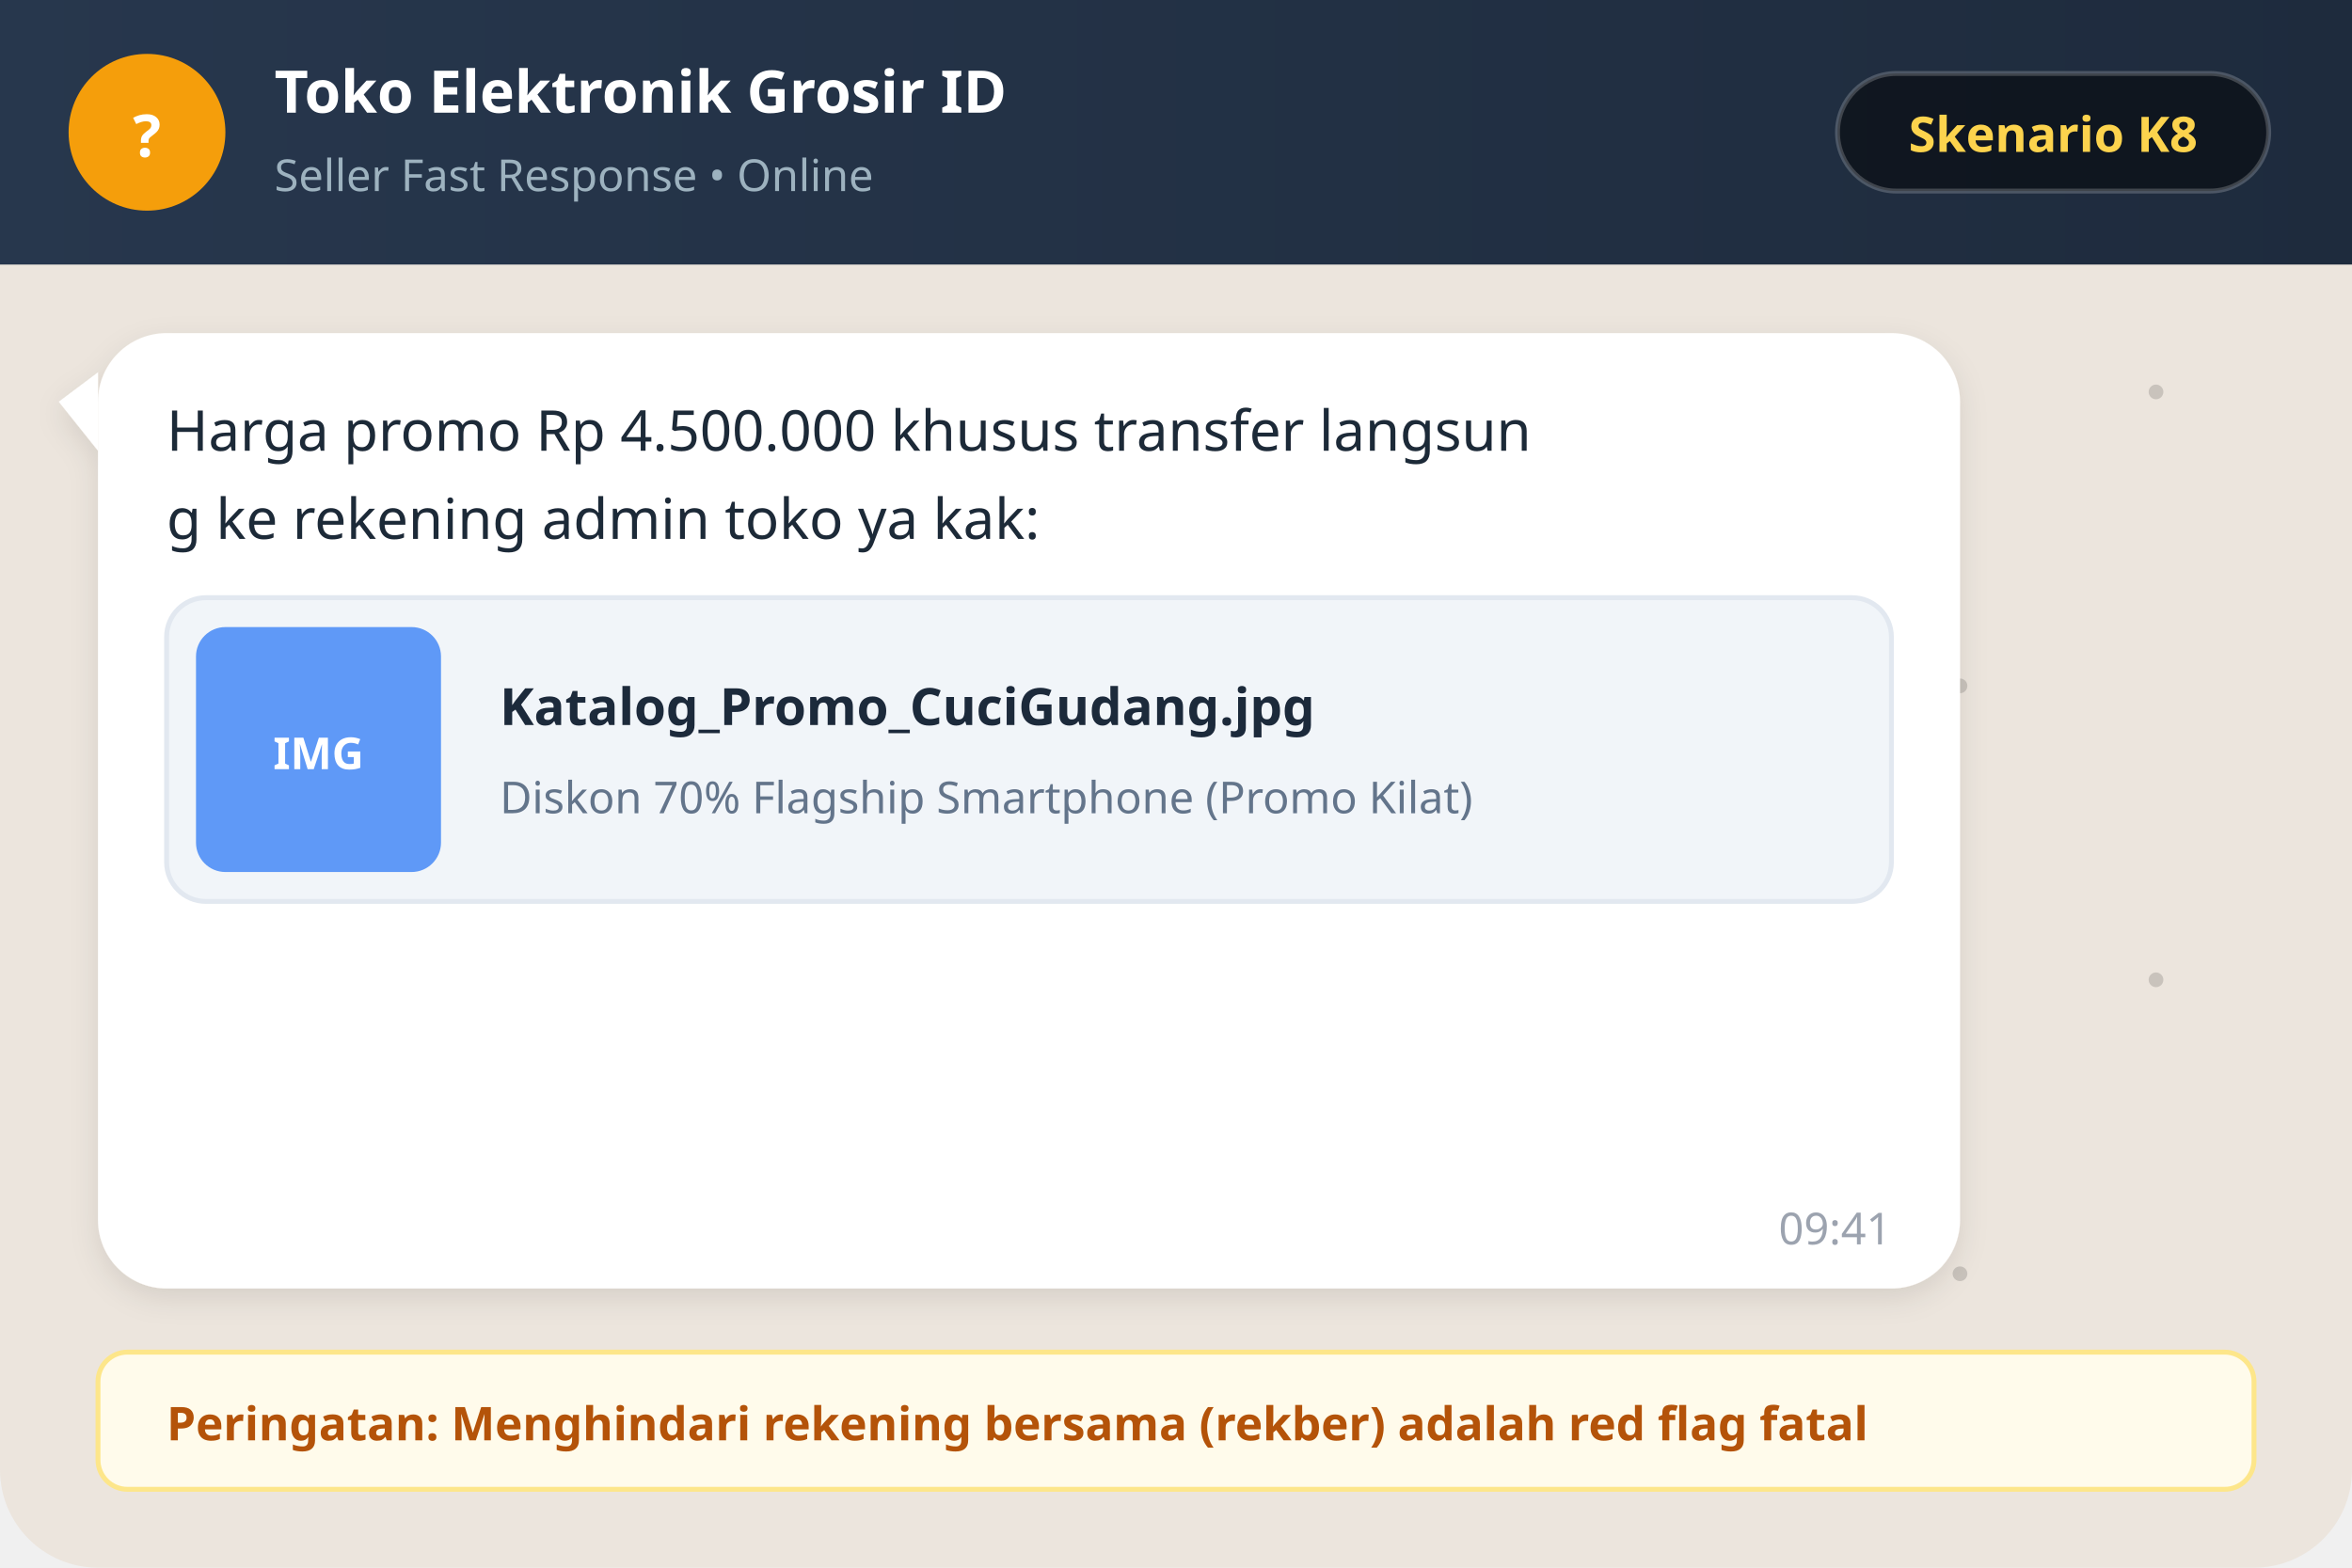
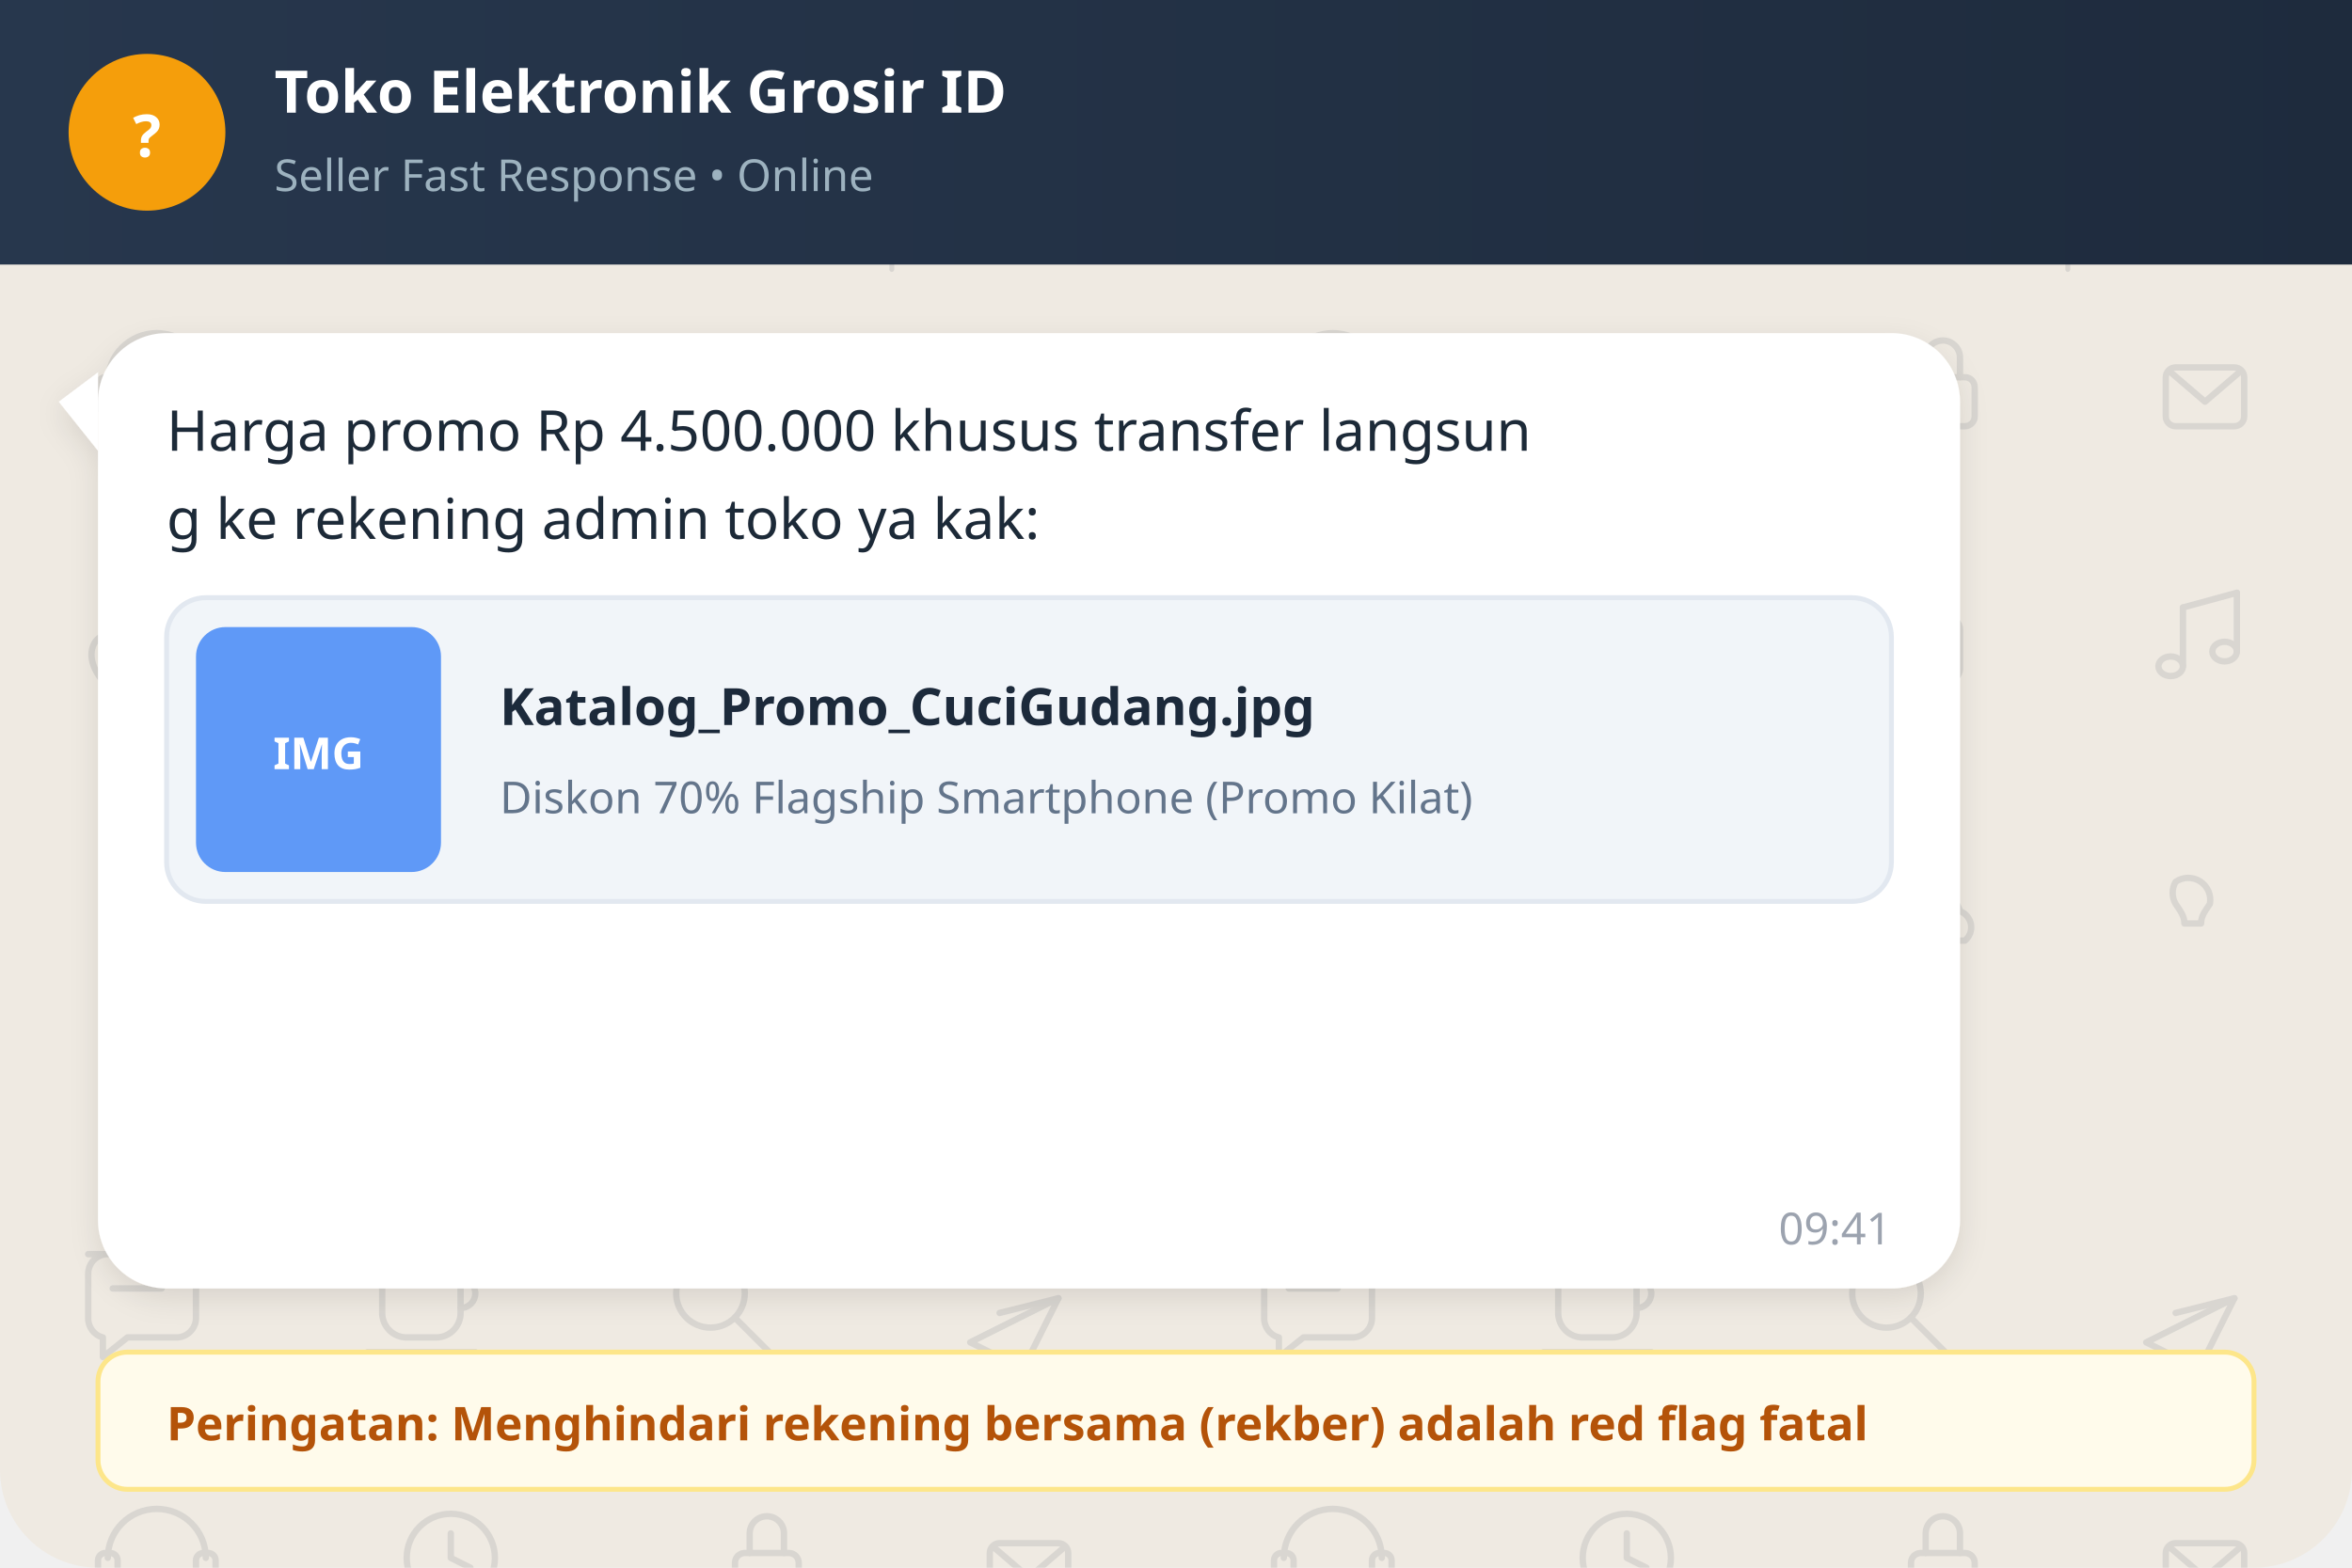
<svg xmlns="http://www.w3.org/2000/svg" viewBox="0 0 480 320" width="100%" height="100%">
  <defs>
    <linearGradient id="headerGrad" x1="0" y1="0" x2="1" y2="0">
      <stop offset="0%" stop-color="#27374D" />
      <stop offset="100%" stop-color="#1E2B3D" />
    </linearGradient>
    <filter id="shadow" x="-5%" y="-5%" width="110%" height="110%">
      <feDropShadow dx="0" dy="2" stdDeviation="3" flood-opacity="0.1" />
    </filter>
+     <pattern id="chatDoodle" width="240" height="240" patternUnits="userSpaceOnUse">
+       <g fill="none" stroke="#27374D" stroke-width="1.3" stroke-linecap="round" stroke-linejoin="round" opacity="0.11">
+         <path d="M 18 16 h 18 a 4 4 0 0 1 4 4 v 9 a 4 4 0 0 1 -4 4 h -10 l -5 4 v -4 a 4 4 0 0 1 -3 -4 v -9 a 4 4 0 0 1 4 -4 z" />
+         <line x1="23" y1="23" x2="33" y2="23" />
+         <path d="M 78 18 h 16 v 10 a 5 5 0 0 1 -5 5 h -6 a 5 5 0 0 1 -5 -5 z" />
+         <path d="M 94 21 a 3 3 0 0 1 3 3 a 3 3 0 0 1 -3 3" />
+         <line x1="75" y1="36" x2="97" y2="36" />
+         <circle cx="145" cy="24" r="7" />
+         <line x1="150" y1="29" x2="157" y2="36" />
+         <path d="M 198 34 l 18 -9 l -9 18 l -3 -6 l -6 -3 z" />
+         <line x1="216" y1="25" x2="204" y2="28" />
+         <path d="M 22 78 a 10 10 0 0 1 20 0" />
+         <rect x="20" y="77" width="4" height="7" rx="1.5" />
+         <rect x="40" y="77" width="4" height="7" rx="1.5" />
+         <circle cx="92" cy="78" r="9" />
+         <polyline points="92 73 92 78 96 80" />
+         <rect x="150" y="77" width="13" height="10" rx="2" />
+         <path d="M 153 77 v -4 a 3.5 3.5 0 0 1 7 0 v 4" />
+         <rect x="202" y="75" width="16" height="12" rx="2" />
+         <polyline points="203 76 210 82 217 76" />
+         <path d="M 26 132 c -4 -6 -11 0 -5 7 l 5 6 l 5 -6 c 6 -7 -1 -13 -5 -7 z" />
+         <path d="M 85 125 h 16 v 6 c 0 6 -8 11 -8 11 c 0 0 -8 -5 -8 -11 z" />
+         <rect x="142" y="126" width="18" height="13" rx="2.5" />
+         <circle cx="151" cy="132.5" r="3.5" />
+         <ellipse cx="203" cy="136" rx="2.5" ry="2" />
+         <line x1="205.5" y1="136" x2="205.5" y2="124" />
+         <ellipse cx="214" cy="133" rx="2.5" ry="2" />
+         <line x1="216.5" y1="133" x2="216.5" y2="121" />
+         <line x1="205.5" y1="124" x2="216.5" y2="121" />
+         <rect x="25" y="180" width="11" height="17" rx="2" />
+         <polygon points="90,178 92,183 97,183 93,186 95,191 90,188 85,191 87,186 83,183 88,183" />
+         <path d="M 145 186 a 3.5 3.5 0 0 1 6 -1.5 a 5 5 0 0 1 9 1.5 a 3.5 3.5 0 0 1 1 6 h -15 a 3.5 3.5 0 0 1 -1 -6 z" />
+         <path d="M 204 180 a 4.5 4.5 0 0 1 7 4.5 c -1 1.5 -1.8 2.5 -1.8 4 h -3.4 c 0 -1.5 -0.8 -2.5 -1.8 -4 a 4.5 4.5 0 0 1 0 -4.5 z" />
+         <path d="M 58 48 v 5 M 55.5 50.5 h 5" stroke-width="1" />
+         <path d="M 182 50 v 5 M 179.5 52.5 h 5" stroke-width="1" />
+         <path d="M 60 148 v 5 M 57.5 150.5 h 5" stroke-width="1" />
+         <circle cx="118" cy="46" r="1.5" />
+         <circle cx="125" cy="105" r="1.5" />
+         <circle cx="58" cy="100" r="1.2" />
+         <circle cx="118" cy="155" r="1.5" />
+         <circle cx="65" cy="208" r="1.5" />
+       </g>
+     </pattern>
  </defs>
-   <rect width="480" height="320" fill="#ECE5DD" rx="20" />
-   <g opacity="0.15">
-     <circle cx="40" cy="80" r="1.5" fill="#000" />
-     <circle cx="120" cy="80" r="1.5" fill="#000" />
-     <circle cx="200" cy="80" r="1.5" fill="#000" />
-     <circle cx="280" cy="80" r="1.5" fill="#000" />
-     <circle cx="360" cy="80" r="1.5" fill="#000" />
-     <circle cx="440" cy="80" r="1.5" fill="#000" />
-     <circle cx="80" cy="140" r="1.5" fill="#000" />
-     <circle cx="160" cy="140" r="1.5" fill="#000" />
-     <circle cx="240" cy="140" r="1.5" fill="#000" />
-     <circle cx="320" cy="140" r="1.5" fill="#000" />
-     <circle cx="400" cy="140" r="1.5" fill="#000" />
-     <circle cx="40" cy="200" r="1.5" fill="#000" />
-     <circle cx="120" cy="200" r="1.5" fill="#000" />
-     <circle cx="200" cy="200" r="1.5" fill="#000" />
-     <circle cx="280" cy="200" r="1.5" fill="#000" />
-     <circle cx="360" cy="200" r="1.5" fill="#000" />
-     <circle cx="440" cy="200" r="1.5" fill="#000" />
-     <circle cx="80" cy="260" r="1.5" fill="#000" />
-     <circle cx="160" cy="260" r="1.5" fill="#000" />
-     <circle cx="240" cy="260" r="1.5" fill="#000" />
-     <circle cx="320" cy="260" r="1.5" fill="#000" />
-     <circle cx="400" cy="260" r="1.5" fill="#000" />
-   </g>
+   <rect width="480" height="320" fill="#EFEAE2" rx="20" />
+   <rect width="480" height="320" fill="url(#chatDoodle)" rx="20" />
  <rect width="480" height="54" fill="url(#headerGrad)" rx="0" />
  <circle cx="30" cy="27" r="16" fill="#F59E0B" />
  <text x="30" y="32" text-anchor="middle" font-family="sans-serif" font-size="12" font-weight="bold" fill="#FFFFFF">?</text>
  <text x="56" y="23" font-family="sans-serif" font-size="12" font-weight="bold" fill="#FFFFFF">Toko Elektronik Grosir ID</text>
  <text x="56" y="39" font-family="sans-serif" font-size="9" fill="#9DB2BF">Seller Fast Response • Online</text>
-   <rect x="375" y="15" width="88" height="24" rx="12" fill="#000000" fill-opacity="0.5" stroke="#FFFFFF" stroke-opacity="0.2" />
-   <text x="419" y="31" text-anchor="middle" font-family="sans-serif" font-size="10" font-weight="bold" fill="#FCD34D">Skenario K8</text>
  <g transform="translate(20, 68)" filter="url(#shadow)">
    <rect width="380" height="195" fill="#FFFFFF" rx="14" />
    <path d="M -8 14 L 0 8 L 0 24 Z" fill="#FFFFFF" />
    <text x="14" y="24" font-family="sans-serif" font-size="11.5" fill="#1F2937">Harga promo Rp 4.500.000 khusus transfer langsun</text>
    <text x="14" y="42" font-family="sans-serif" font-size="11.5" fill="#1F2937">g ke rekening admin toko ya kak:</text>
    <g transform="translate(14, 54)">
      <rect width="352" height="62" rx="8" fill="#F1F5F9" stroke="#E2E8F0" />
      <rect x="6" y="6" width="50" height="50" rx="6" fill="#3B82F6" opacity="0.8" />
      <text x="31" y="35" text-anchor="middle" font-family="sans-serif" font-size="9" font-weight="bold" fill="#FFFFFF">IMG</text>
      <text x="68" y="26" font-family="sans-serif" font-size="10.5" font-weight="bold" fill="#1E293B">Katalog_Promo_CuciGudang.jpg</text>
      <text x="68" y="44" font-family="sans-serif" font-size="9" fill="#64748B">Diskon 70% Flagship Smartphone (Promo Kilat)</text>
    </g>
    <text x="366" y="186" text-anchor="end" font-family="sans-serif" font-size="9" fill="#9CA3AF">09:41</text>
  </g>
  <g transform="translate(20, 276)">
    <rect width="440" height="28" rx="6" fill="#FFFBEB" stroke="#FDE68A" />
    <text x="14" y="18" font-family="sans-serif" font-size="9.5" font-weight="bold" fill="#B45309">Peringatan: Menghindari rekening bersama (rekber) adalah red flag fatal</text>
  </g>
</svg>
